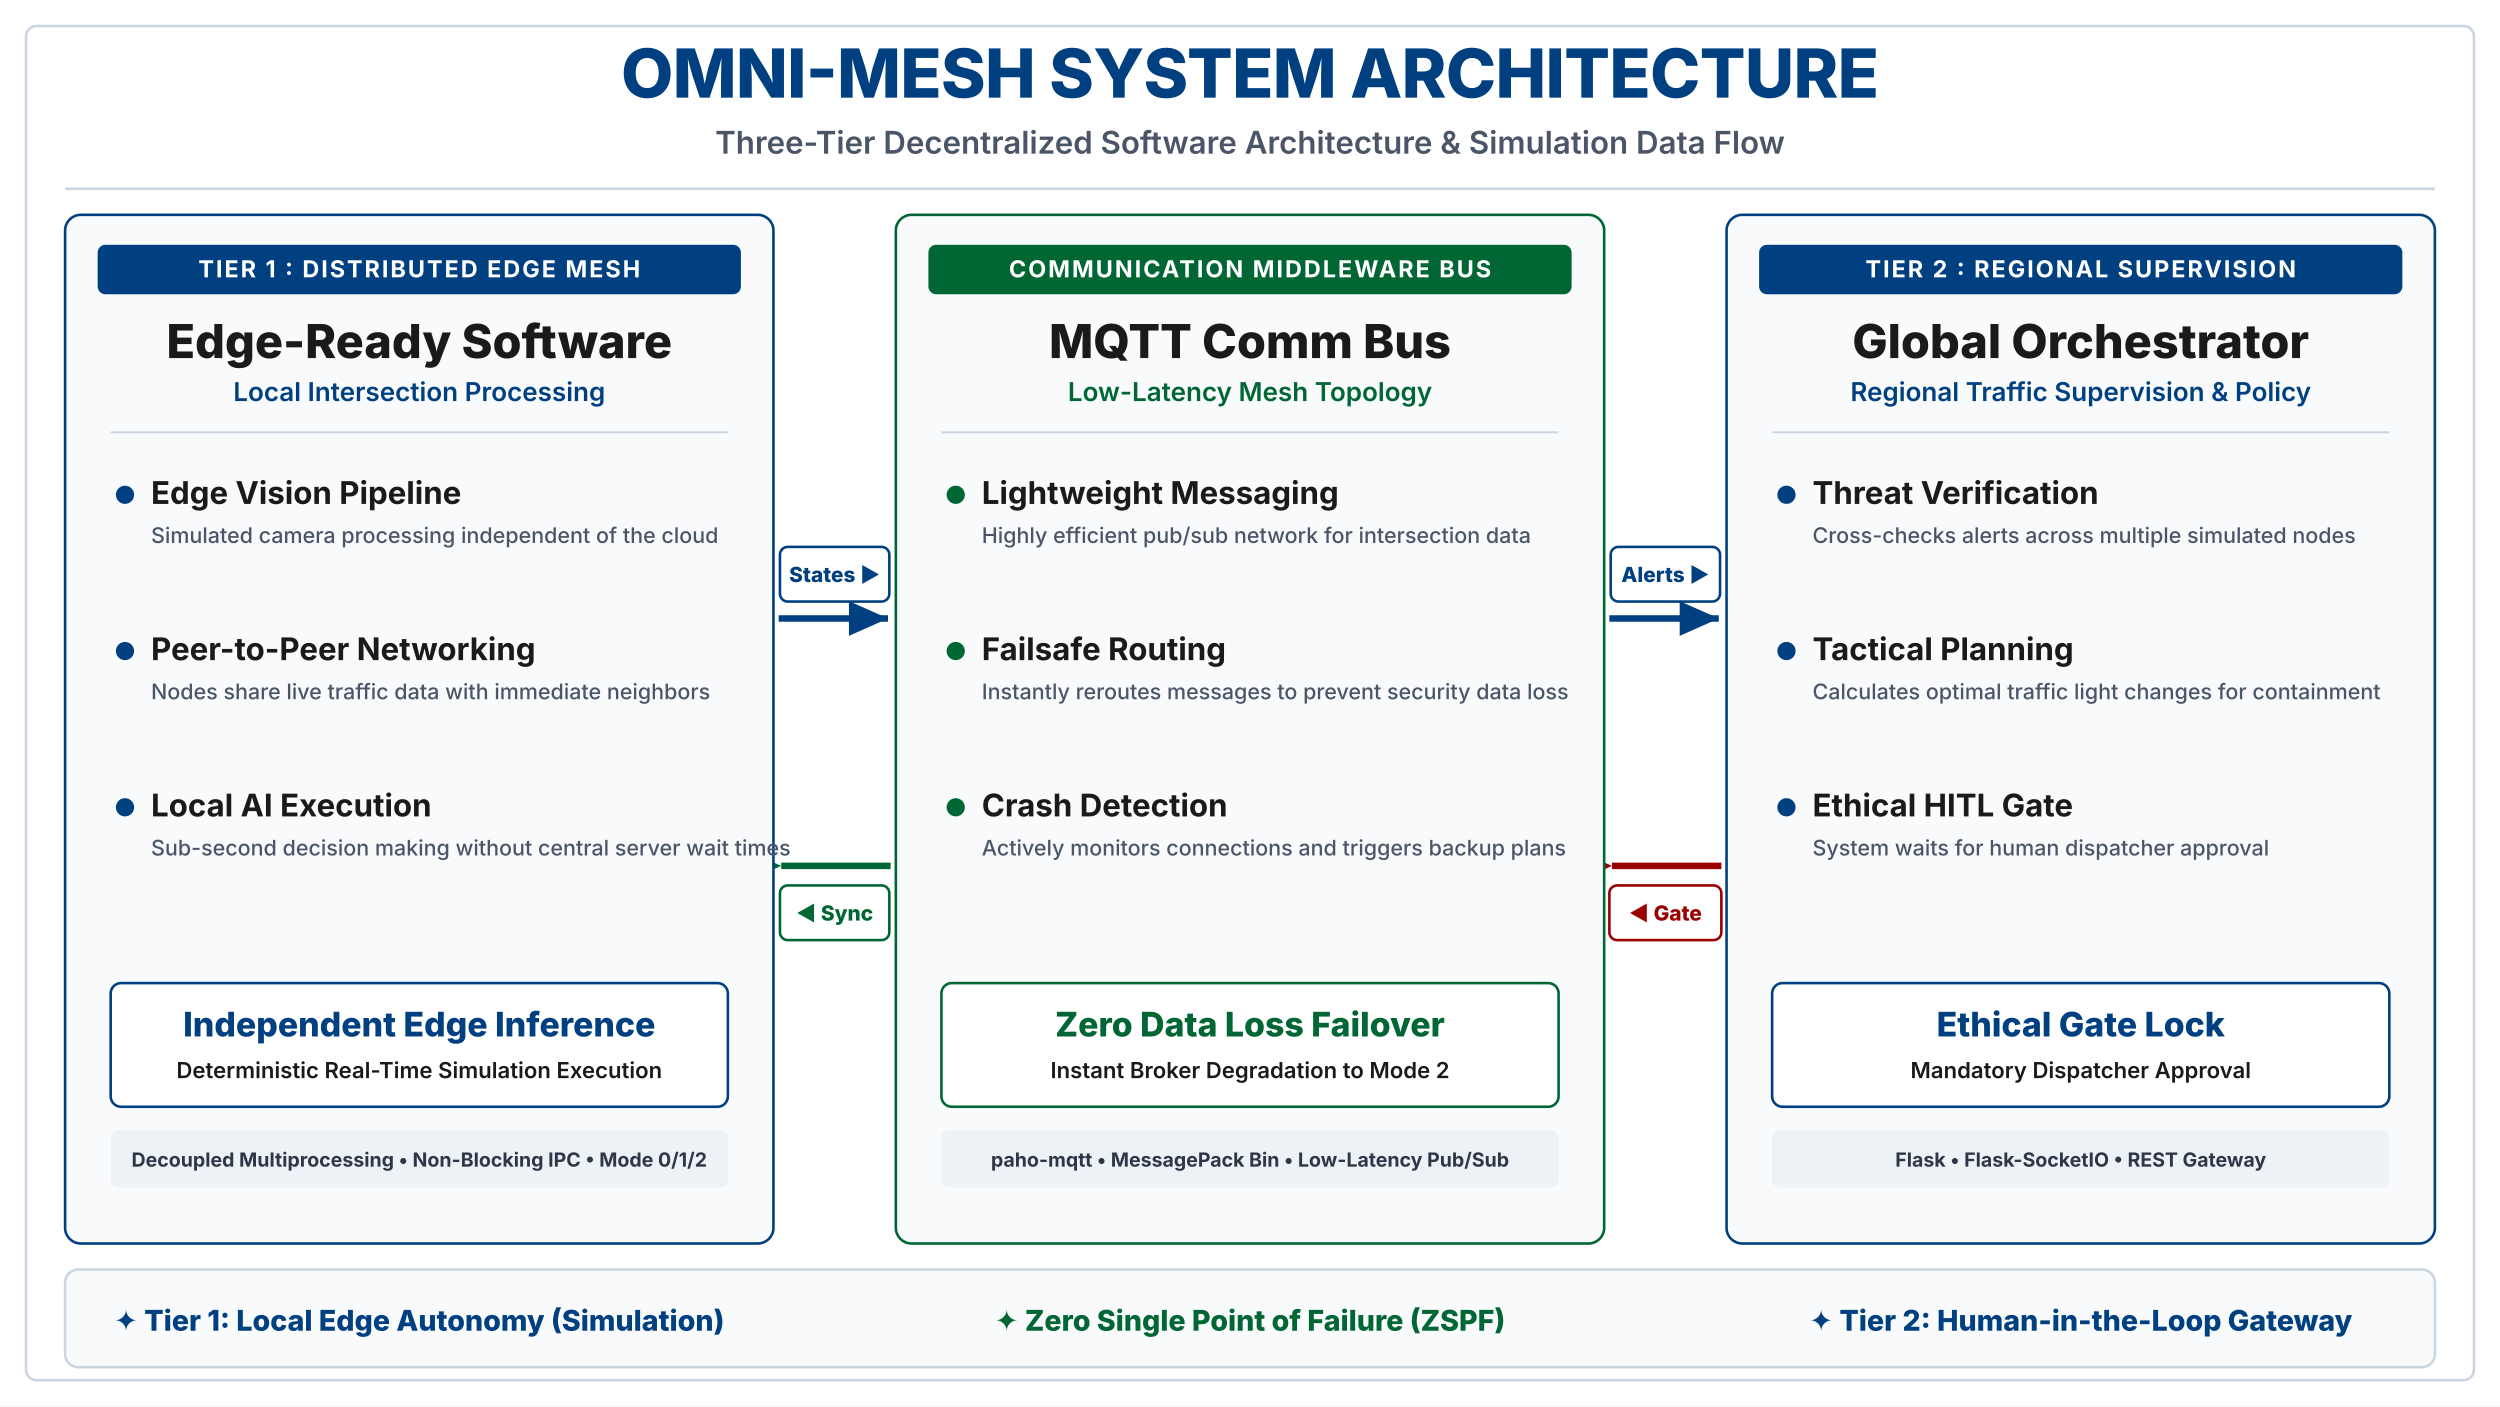
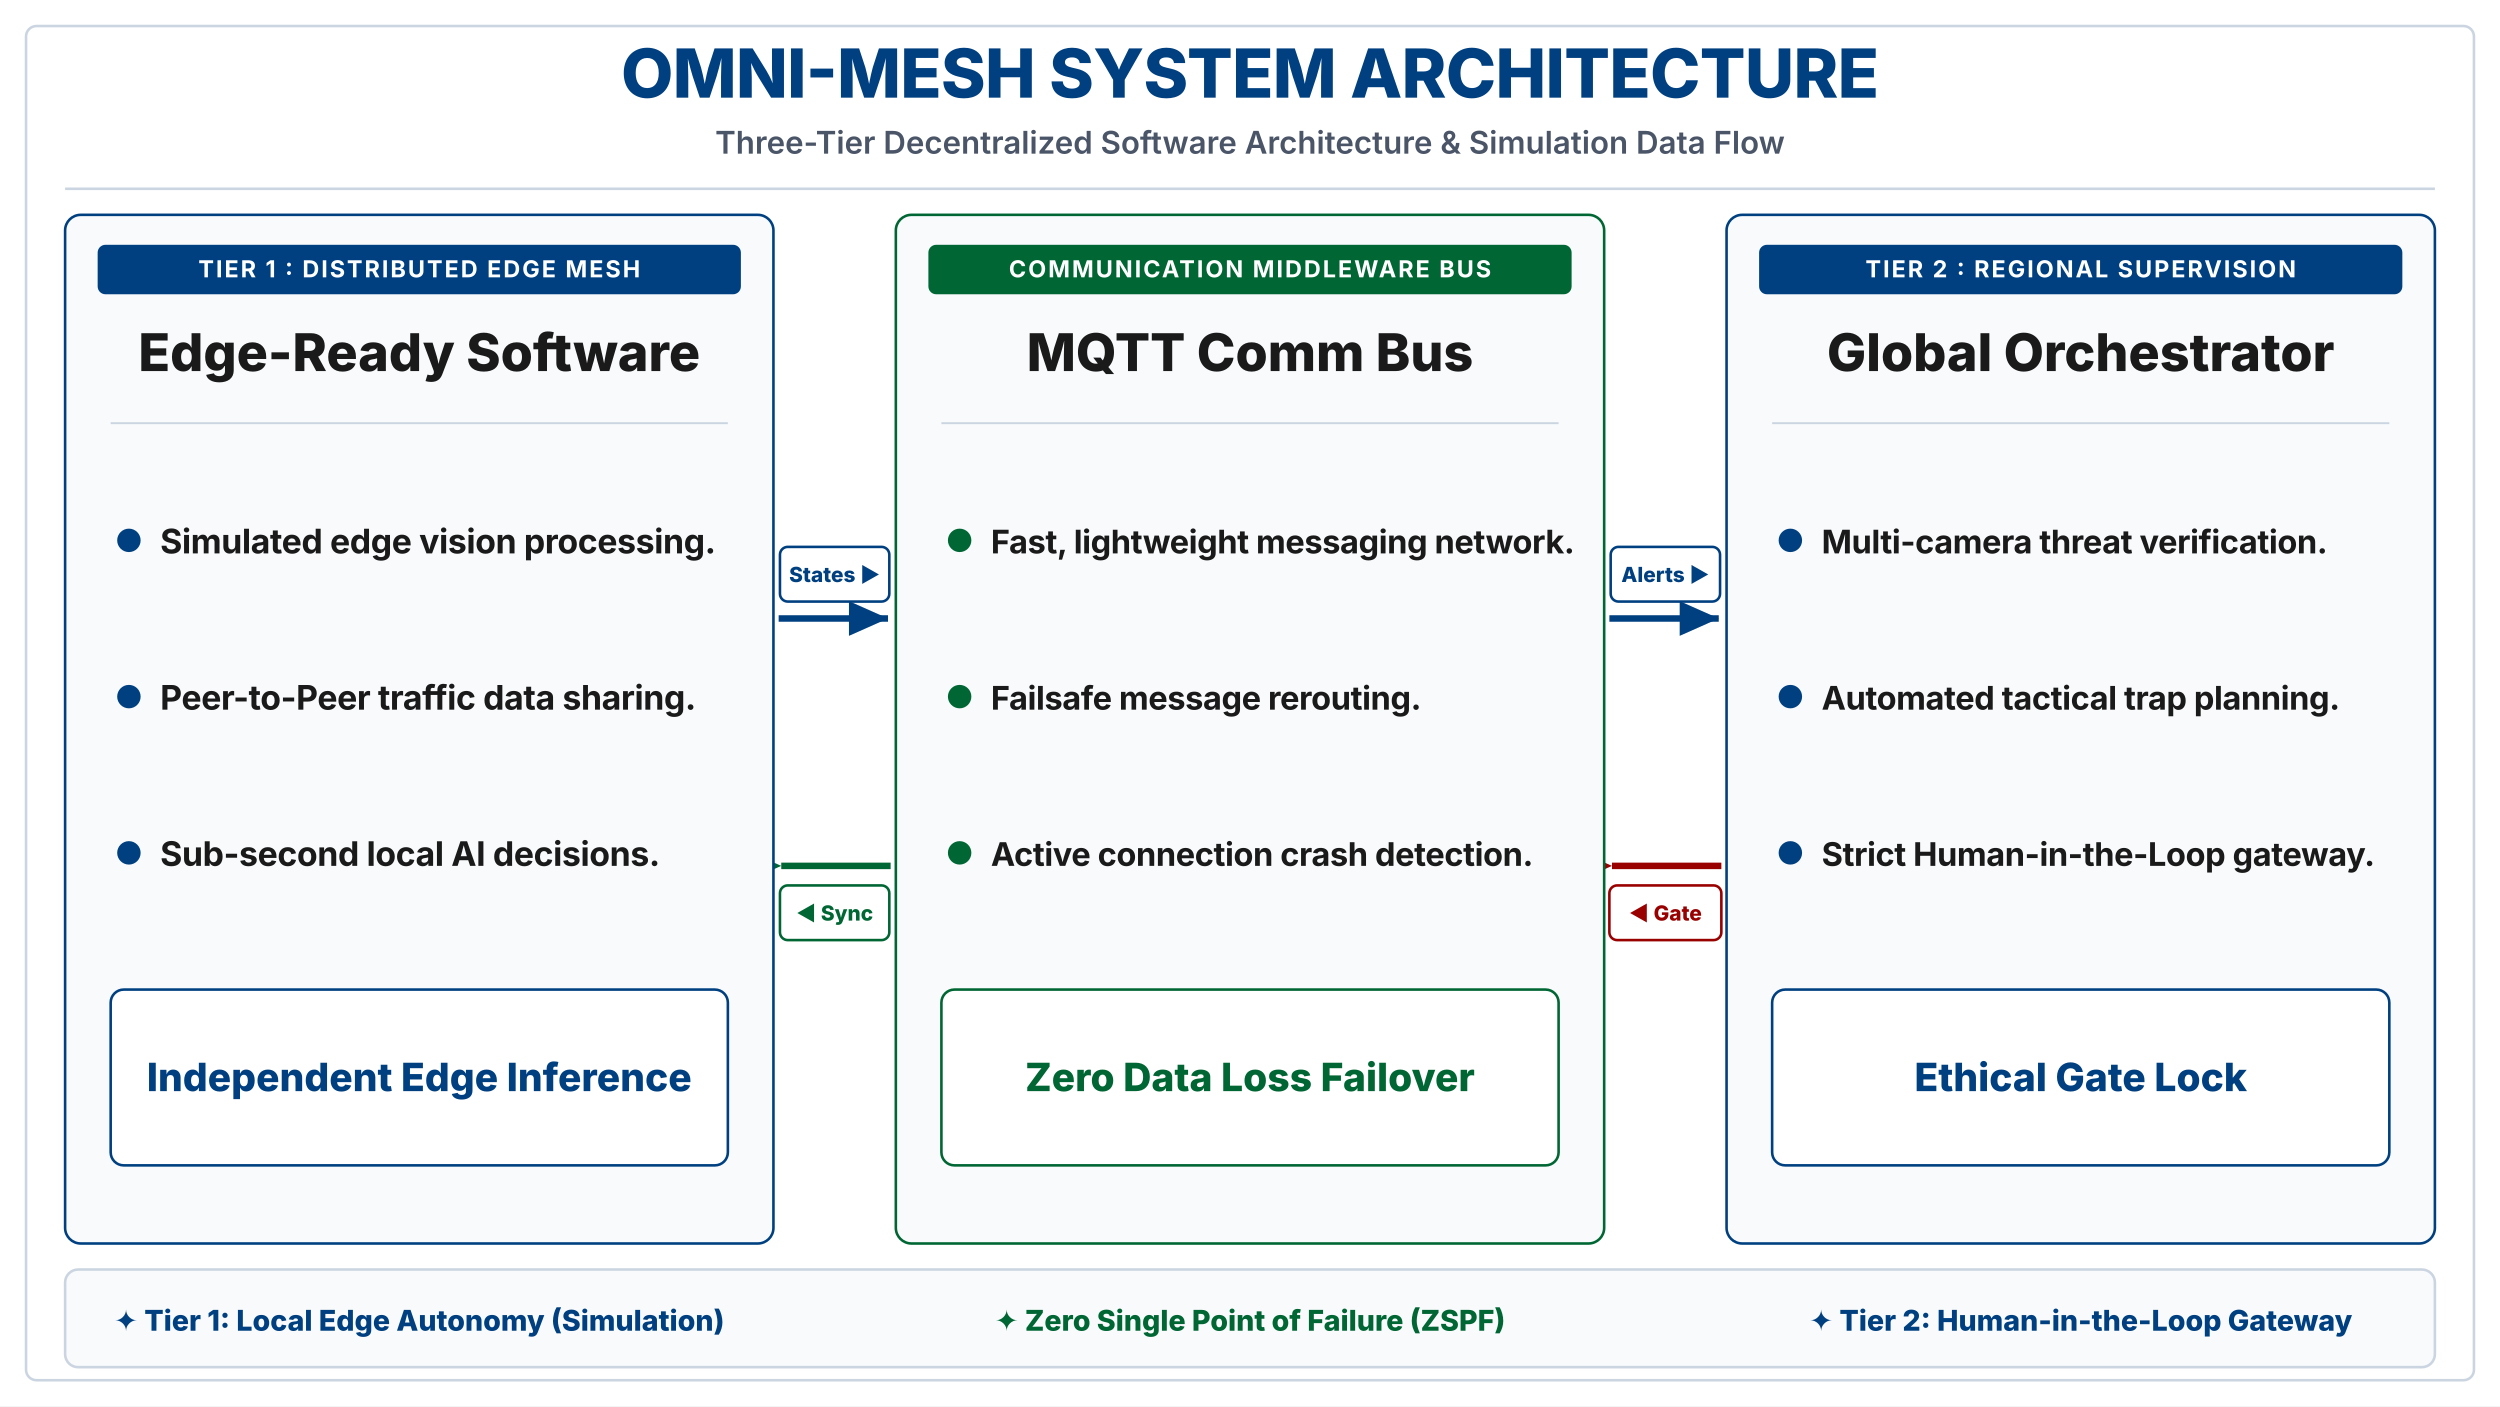
<svg xmlns="http://www.w3.org/2000/svg" viewBox="0 0 1920 1080" width="1920" height="1080">
  <rect width="1920" height="1080" fill="#FFFFFF" />
  <rect x="20" y="20" width="1880" height="1040" fill="none" stroke="#CBD5E1" stroke-width="2" rx="8" />
  <defs>
    <marker id="arrow-blue-large" viewBox="0 0 12 12" refX="10" refY="6" markerWidth="8" markerHeight="8" orient="auto">
      <path d="M 1 2 L 10 6 L 1 10 z" fill="#004080" />
    </marker>
    <marker id="arrow-green-large-rev" viewBox="0 0 12 12" refX="2" refY="6" markerWidth="8" markerHeight="8" orient="auto">
      <path d="M 11 2 L 2 6 L 11 10 z" fill="#006633" />
    </marker>
    <marker id="arrow-crimson-large-rev" viewBox="0 0 12 12" refX="2" refY="6" markerWidth="8" markerHeight="8" orient="auto">
      <path d="M 11 2 L 2 6 L 11 10 z" fill="#990000" />
    </marker>
  </defs>
  <g id="header-section">
    <text x="960" y="75" text-anchor="middle" font-family="'Inter', -apple-system, sans-serif" font-size="52" font-weight="800" fill="#004080" letter-spacing="-0.5">
      OMNI-MESH SYSTEM ARCHITECTURE
    </text>
    <text x="960" y="118" text-anchor="middle" font-family="'Inter', -apple-system, sans-serif" font-size="24" font-weight="600" fill="#4A5568">
      Three-Tier Decentralized Software Architecture &amp; Simulation Data Flow
    </text>
    <line x1="50" y1="145" x2="1870" y2="145" stroke="#CBD5E1" stroke-width="2" />
  </g>
  <g id="connector-edge-bus">
    <path d="M 598 475 L 682 475" stroke="#004080" stroke-width="5" marker-end="url(#arrow-blue-large)" />
    <rect x="599" y="420" width="84" height="42" rx="6" fill="#FFFFFF" stroke="#004080" stroke-width="2" />
    <text x="641" y="447" text-anchor="middle" font-family="'Inter', sans-serif" font-size="16" font-weight="800" fill="#004080">
      States ▶
    </text>
    <path d="M 684 665 L 600 665" stroke="#006633" stroke-width="5" marker-end="url(#arrow-green-large-rev)" />
    <rect x="599" y="680" width="84" height="42" rx="6" fill="#FFFFFF" stroke="#006633" stroke-width="2" />
    <text x="641" y="707" text-anchor="middle" font-family="'Inter', sans-serif" font-size="16" font-weight="800" fill="#006633">
      ◀ Sync
    </text>
  </g>
  <g id="connector-bus-orch">
    <path d="M 1236 475 L 1320 475" stroke="#004080" stroke-width="5" marker-end="url(#arrow-blue-large)" />
    <rect x="1237" y="420" width="84" height="42" rx="6" fill="#FFFFFF" stroke="#004080" stroke-width="2" />
    <text x="1279" y="447" text-anchor="middle" font-family="'Inter', sans-serif" font-size="16" font-weight="800" fill="#004080">
      Alerts ▶
    </text>
    <path d="M 1322 665 L 1238 665" stroke="#990000" stroke-width="5" marker-end="url(#arrow-crimson-large-rev)" />
    <rect x="1236" y="680" width="86" height="42" rx="6" fill="#FFFFFF" stroke="#990000" stroke-width="2" />
    <text x="1279" y="707" text-anchor="middle" font-family="'Inter', sans-serif" font-size="16" font-weight="800" fill="#990000">
      ◀ Gate
    </text>
  </g>
  <g id="card-edge-mesh">
    <rect x="50" y="165" width="544" height="790" rx="12" fill="#F8FAFC" stroke="#004080" stroke-width="2" />
    <rect x="75" y="188" width="494" height="38" rx="6" fill="#004080" />
    <text x="322" y="213" text-anchor="middle" font-family="'Inter', sans-serif" font-size="18" font-weight="700" fill="#FFFFFF" letter-spacing="1.5">
      TIER 1 : DISTRIBUTED EDGE MESH
    </text>
-     <text x="322" y="275" text-anchor="middle" font-family="'Inter', sans-serif" font-size="36" font-weight="800" fill="#1A1A1A">
+     <text x="322" y="285" text-anchor="middle" font-family="'Inter', sans-serif" font-size="40" font-weight="800" fill="#1A1A1A">
      Edge-Ready Software
    </text>
-     <text x="322" y="308" text-anchor="middle" font-family="'Inter', sans-serif" font-size="20" font-weight="600" fill="#004080">
-       Local Intersection Processing
-     </text>
-     <line x1="85" y1="332" x2="559" y2="332" stroke="#CBD5E1" stroke-width="1.5" />
-     <g transform="translate(88, 360)">
-       <circle cx="8" cy="20" r="7" fill="#004080" />
-       <text x="28" y="27" font-family="'Inter', sans-serif" font-size="24" font-weight="700" fill="#1A1A1A">
-         Edge Vision Pipeline
+     <line x1="85" y1="325" x2="559" y2="325" stroke="#CBD5E1" stroke-width="1.5" />
+     <g transform="translate(85, 0)">
+       <circle cx="14" cy="415" r="9" fill="#004080" />
+       <text x="38" y="425" font-family="'Inter', sans-serif" font-size="26" font-weight="700" fill="#1A1A1A" letter-spacing="-0.3">
+         Simulated edge vision processing.
      </text>
-       <text x="28" y="57" font-family="'Inter', sans-serif" font-size="16.5" font-weight="500" fill="#4A5568">
-         Simulated camera processing independent of the cloud
+       <circle cx="14" cy="535" r="9" fill="#004080" />
+       <text x="38" y="545" font-family="'Inter', sans-serif" font-size="26" font-weight="700" fill="#1A1A1A" letter-spacing="-0.3">
+         Peer-to-Peer traffic data sharing.
      </text>
-       <circle cx="8" cy="140" r="7" fill="#004080" />
-       <text x="28" y="147" font-family="'Inter', sans-serif" font-size="24" font-weight="700" fill="#1A1A1A">
-         Peer-to-Peer Networking
-       </text>
-       <text x="28" y="177" font-family="'Inter', sans-serif" font-size="16.5" font-weight="500" fill="#4A5568">
-         Nodes share live traffic data with immediate neighbors
-       </text>
-       <circle cx="8" cy="260" r="7" fill="#004080" />
-       <text x="28" y="267" font-family="'Inter', sans-serif" font-size="24" font-weight="700" fill="#1A1A1A">
-         Local AI Execution
-       </text>
-       <text x="28" y="297" font-family="'Inter', sans-serif" font-size="16.5" font-weight="500" fill="#4A5568">
-         Sub-second decision making without central server wait times
+       <circle cx="14" cy="655" r="9" fill="#004080" />
+       <text x="38" y="665" font-family="'Inter', sans-serif" font-size="26" font-weight="700" fill="#1A1A1A" letter-spacing="-0.3">
+         Sub-second local AI decisions.
      </text>
    </g>
-     <rect x="85" y="755" width="474" height="95" rx="8" fill="#FFFFFF" stroke="#004080" stroke-width="2" />
-     <text x="322" y="796" text-anchor="middle" font-family="'Inter', sans-serif" font-size="26" font-weight="800" fill="#004080">
+     <rect x="85" y="760" width="474" height="135" rx="10" fill="#FFFFFF" stroke="#004080" stroke-width="2" />
+     <text x="322" y="838" text-anchor="middle" font-family="'Inter', sans-serif" font-size="30" font-weight="800" fill="#004080">
      Independent Edge Inference
-     </text>
-     <text x="322" y="828" text-anchor="middle" font-family="'Inter', sans-serif" font-size="17" font-weight="600" fill="#1A1A1A">
-       Deterministic Real-Time Simulation Execution
-     </text>
-     <rect x="85" y="868" width="474" height="44" rx="6" fill="#EDF2F7" />
-     <text x="322" y="896" text-anchor="middle" font-family="'Inter', sans-serif" font-size="15" font-weight="700" fill="#2D3748">
-       Decoupled Multiprocessing • Non-Blocking IPC • Mode 0/1/2
    </text>
  </g>
  <g id="card-mqtt-bus">
    <rect x="688" y="165" width="544" height="790" rx="12" fill="#F8FAFC" stroke="#006633" stroke-width="2" />
    <rect x="713" y="188" width="494" height="38" rx="6" fill="#006633" />
    <text x="960" y="213" text-anchor="middle" font-family="'Inter', sans-serif" font-size="18" font-weight="700" fill="#FFFFFF" letter-spacing="1.5">
      COMMUNICATION MIDDLEWARE BUS
    </text>
-     <text x="960" y="275" text-anchor="middle" font-family="'Inter', sans-serif" font-size="36" font-weight="800" fill="#1A1A1A">
+     <text x="960" y="285" text-anchor="middle" font-family="'Inter', sans-serif" font-size="40" font-weight="800" fill="#1A1A1A">
      MQTT Comm Bus
    </text>
-     <text x="960" y="308" text-anchor="middle" font-family="'Inter', sans-serif" font-size="20" font-weight="600" fill="#006633">
-       Low-Latency Mesh Topology
-     </text>
-     <line x1="723" y1="332" x2="1197" y2="332" stroke="#CBD5E1" stroke-width="1.5" />
-     <g transform="translate(726, 360)">
-       <circle cx="8" cy="20" r="7" fill="#006633" />
-       <text x="28" y="27" font-family="'Inter', sans-serif" font-size="24" font-weight="700" fill="#1A1A1A">
-         Lightweight Messaging
+     <line x1="723" y1="325" x2="1197" y2="325" stroke="#CBD5E1" stroke-width="1.5" />
+     <g transform="translate(723, 0)">
+       <circle cx="14" cy="415" r="9" fill="#006633" />
+       <text x="38" y="425" font-family="'Inter', sans-serif" font-size="25" font-weight="700" fill="#1A1A1A" letter-spacing="-0.3">
+         Fast, lightweight messaging network.
      </text>
-       <text x="28" y="57" font-family="'Inter', sans-serif" font-size="16.5" font-weight="500" fill="#4A5568">
-         Highly efficient pub/sub network for intersection data
+       <circle cx="14" cy="535" r="9" fill="#006633" />
+       <text x="38" y="545" font-family="'Inter', sans-serif" font-size="25" font-weight="700" fill="#1A1A1A" letter-spacing="-0.3">
+         Failsafe message rerouting.
      </text>
-       <circle cx="8" cy="140" r="7" fill="#006633" />
-       <text x="28" y="147" font-family="'Inter', sans-serif" font-size="24" font-weight="700" fill="#1A1A1A">
-         Failsafe Routing
-       </text>
-       <text x="28" y="177" font-family="'Inter', sans-serif" font-size="16.5" font-weight="500" fill="#4A5568">
-         Instantly reroutes messages to prevent security data loss
-       </text>
-       <circle cx="8" cy="260" r="7" fill="#006633" />
-       <text x="28" y="267" font-family="'Inter', sans-serif" font-size="24" font-weight="700" fill="#1A1A1A">
-         Crash Detection
-       </text>
-       <text x="28" y="297" font-family="'Inter', sans-serif" font-size="16.5" font-weight="500" fill="#4A5568">
-         Actively monitors connections and triggers backup plans
+       <circle cx="14" cy="655" r="9" fill="#006633" />
+       <text x="38" y="665" font-family="'Inter', sans-serif" font-size="25" font-weight="700" fill="#1A1A1A" letter-spacing="-0.3">
+         Active connection crash detection.
      </text>
    </g>
-     <rect x="723" y="755" width="474" height="95" rx="8" fill="#FFFFFF" stroke="#006633" stroke-width="2" />
-     <text x="960" y="796" text-anchor="middle" font-family="'Inter', sans-serif" font-size="26" font-weight="800" fill="#006633">
+     <rect x="723" y="760" width="474" height="135" rx="10" fill="#FFFFFF" stroke="#006633" stroke-width="2" />
+     <text x="960" y="838" text-anchor="middle" font-family="'Inter', sans-serif" font-size="30" font-weight="800" fill="#006633">
      Zero Data Loss Failover
-     </text>
-     <text x="960" y="828" text-anchor="middle" font-family="'Inter', sans-serif" font-size="17" font-weight="600" fill="#1A1A1A">
-       Instant Broker Degradation to Mode 2
-     </text>
-     <rect x="723" y="868" width="474" height="44" rx="6" fill="#EDF2F7" />
-     <text x="960" y="896" text-anchor="middle" font-family="'Inter', sans-serif" font-size="15" font-weight="700" fill="#2D3748">
-       paho-mqtt • MessagePack Bin • Low-Latency Pub/Sub
    </text>
  </g>
  <g id="card-global-orchestrator">
    <rect x="1326" y="165" width="544" height="790" rx="12" fill="#F8FAFC" stroke="#004080" stroke-width="2" />
    <rect x="1351" y="188" width="494" height="38" rx="6" fill="#004080" />
    <text x="1598" y="213" text-anchor="middle" font-family="'Inter', sans-serif" font-size="18" font-weight="700" fill="#FFFFFF" letter-spacing="1.5">
      TIER 2 : REGIONAL SUPERVISION
    </text>
-     <text x="1598" y="275" text-anchor="middle" font-family="'Inter', sans-serif" font-size="36" font-weight="800" fill="#1A1A1A">
+     <text x="1598" y="285" text-anchor="middle" font-family="'Inter', sans-serif" font-size="40" font-weight="800" fill="#1A1A1A">
      Global Orchestrator
    </text>
-     <text x="1598" y="308" text-anchor="middle" font-family="'Inter', sans-serif" font-size="20" font-weight="600" fill="#004080">
-       Regional Traffic Supervision &amp; Policy
-     </text>
-     <line x1="1361" y1="332" x2="1835" y2="332" stroke="#CBD5E1" stroke-width="1.5" />
-     <g transform="translate(1364, 360)">
-       <circle cx="8" cy="20" r="7" fill="#004080" />
-       <text x="28" y="27" font-family="'Inter', sans-serif" font-size="24" font-weight="700" fill="#1A1A1A">
-         Threat Verification
+     <line x1="1361" y1="325" x2="1835" y2="325" stroke="#CBD5E1" stroke-width="1.5" />
+     <g transform="translate(1361, 0)">
+       <circle cx="14" cy="415" r="9" fill="#004080" />
+       <text x="38" y="425" font-family="'Inter', sans-serif" font-size="25" font-weight="700" fill="#1A1A1A" letter-spacing="-0.3">
+         Multi-camera threat verification.
      </text>
-       <text x="28" y="57" font-family="'Inter', sans-serif" font-size="16.5" font-weight="500" fill="#4A5568">
-         Cross-checks alerts across multiple simulated nodes
+       <circle cx="14" cy="535" r="9" fill="#004080" />
+       <text x="38" y="545" font-family="'Inter', sans-serif" font-size="25" font-weight="700" fill="#1A1A1A" letter-spacing="-0.3">
+         Automated tactical trap planning.
      </text>
-       <circle cx="8" cy="140" r="7" fill="#004080" />
-       <text x="28" y="147" font-family="'Inter', sans-serif" font-size="24" font-weight="700" fill="#1A1A1A">
-         Tactical Planning
-       </text>
-       <text x="28" y="177" font-family="'Inter', sans-serif" font-size="16.5" font-weight="500" fill="#4A5568">
-         Calculates optimal traffic light changes for containment
-       </text>
-       <circle cx="8" cy="260" r="7" fill="#004080" />
-       <text x="28" y="267" font-family="'Inter', sans-serif" font-size="24" font-weight="700" fill="#1A1A1A">
-         Ethical HITL Gate
-       </text>
-       <text x="28" y="297" font-family="'Inter', sans-serif" font-size="16.5" font-weight="500" fill="#4A5568">
-         System waits for human dispatcher approval
+       <circle cx="14" cy="655" r="9" fill="#004080" />
+       <text x="38" y="665" font-family="'Inter', sans-serif" font-size="25" font-weight="700" fill="#1A1A1A" letter-spacing="-0.3">
+         Strict Human-in-the-Loop gateway.
      </text>
    </g>
-     <rect x="1361" y="755" width="474" height="95" rx="8" fill="#FFFFFF" stroke="#004080" stroke-width="2" />
-     <text x="1598" y="796" text-anchor="middle" font-family="'Inter', sans-serif" font-size="26" font-weight="800" fill="#004080">
+     <rect x="1361" y="760" width="474" height="135" rx="10" fill="#FFFFFF" stroke="#004080" stroke-width="2" />
+     <text x="1598" y="838" text-anchor="middle" font-family="'Inter', sans-serif" font-size="30" font-weight="800" fill="#004080">
      Ethical Gate Lock
-     </text>
-     <text x="1598" y="828" text-anchor="middle" font-family="'Inter', sans-serif" font-size="17" font-weight="600" fill="#1A1A1A">
-       Mandatory Dispatcher Approval
-     </text>
-     <rect x="1361" y="868" width="474" height="44" rx="6" fill="#EDF2F7" />
-     <text x="1598" y="896" text-anchor="middle" font-family="'Inter', sans-serif" font-size="15" font-weight="700" fill="#2D3748">
-       Flask • Flask-SocketIO • REST Gateway
    </text>
  </g>
  <g id="bottom-bar">
    <rect x="50" y="975" width="1820" height="75" rx="10" fill="#F8FAFC" stroke="#CBD5E1" stroke-width="2" />
    <text x="322" y="1022" text-anchor="middle" font-family="'Inter', sans-serif" font-size="22" font-weight="800" fill="#004080">
      ✦ Tier 1: Local Edge Autonomy (Simulation)
    </text>
    <text x="960" y="1022" text-anchor="middle" font-family="'Inter', sans-serif" font-size="22" font-weight="800" fill="#006633">
      ✦ Zero Single Point of Failure (ZSPF)
    </text>
    <text x="1598" y="1022" text-anchor="middle" font-family="'Inter', sans-serif" font-size="22" font-weight="800" fill="#004080">
      ✦ Tier 2: Human-in-the-Loop Gateway
    </text>
  </g>
</svg>
